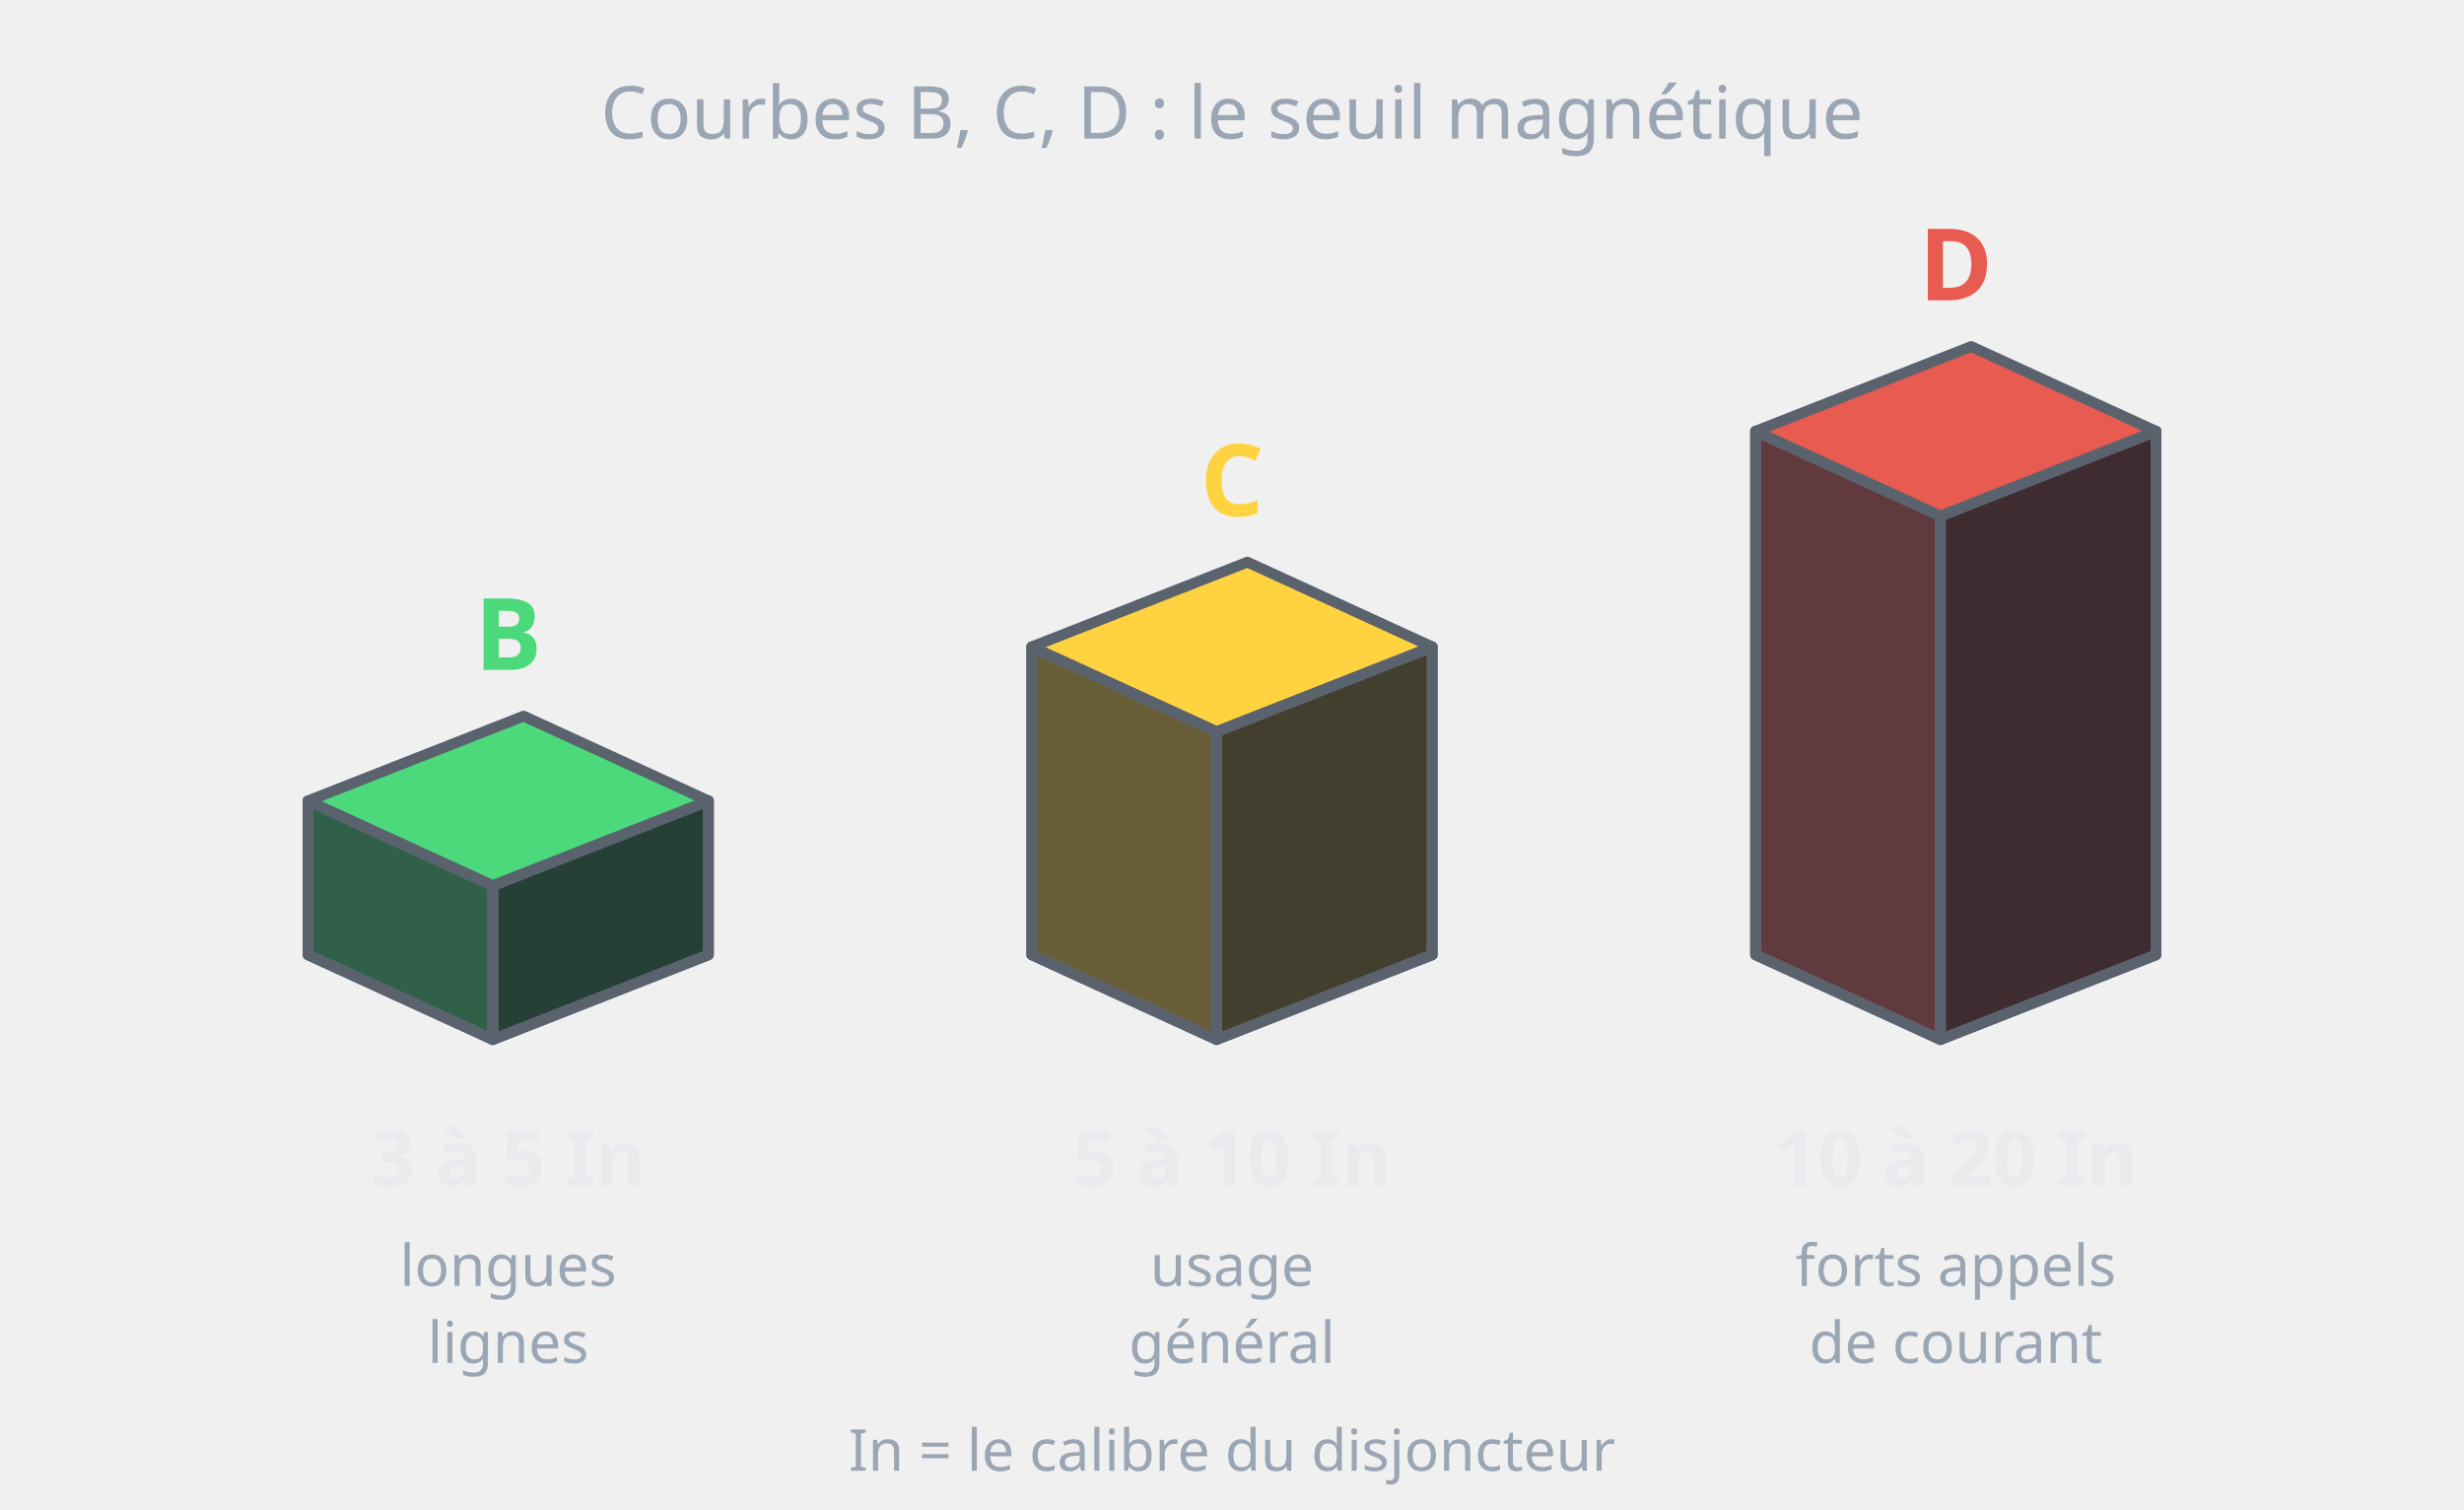
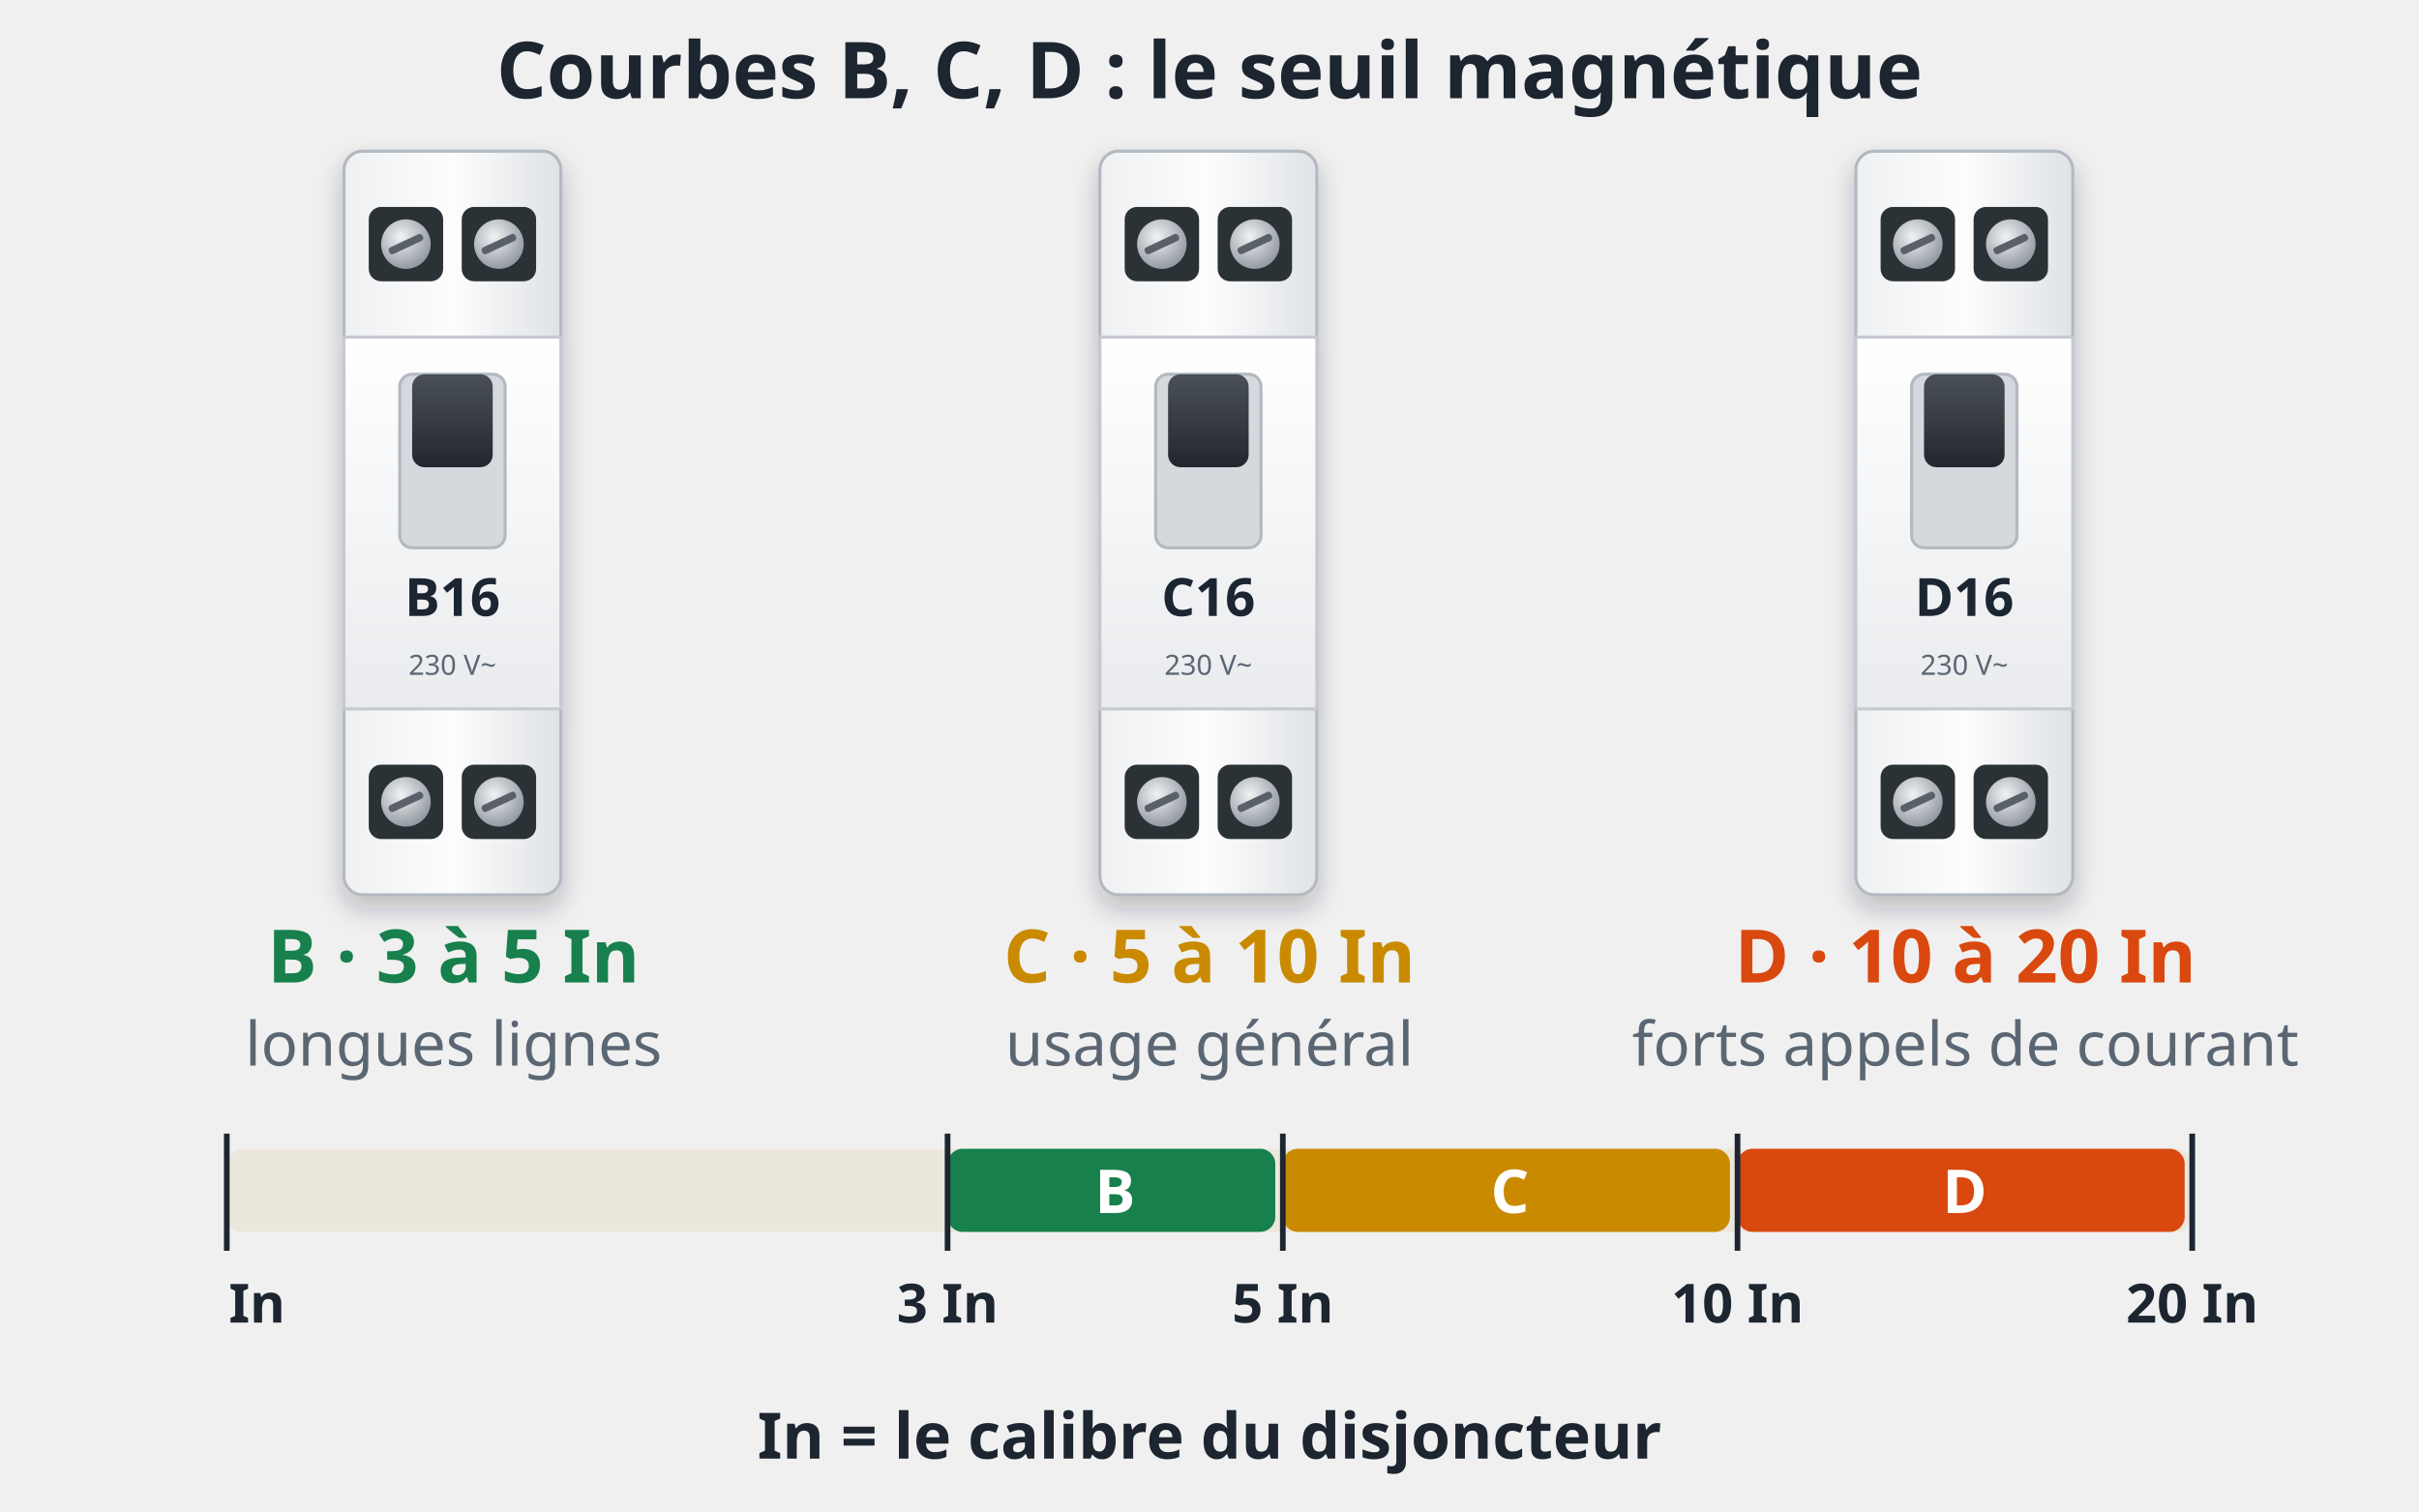
- <svg xmlns="http://www.w3.org/2000/svg" viewBox="0 0 320 196" font-family="'Segoe UI',system-ui,sans-serif" role="img" aria-label="Courbes de déclenchement magnétique : courbe B entre 3 et 5 fois In, courbe C entre 5 et 10 fois In, courbe D entre 10 et 20 fois In">
-   <text x="160" y="18" text-anchor="middle" font-size="9.5" fill="#9aa6b3" font-weight="normal">Courbes B, C, D : le seuil magnétique</text>
-   <polygon points="40,104 64,115 64,135 40,124" fill="#262c34" stroke="#5a626e" stroke-width="1.4" stroke-linejoin="round" />
-   <polygon points="40,104 64,115 64,135 40,124" fill="#4cd97b" fill-opacity="0.3" stroke="#5a626e" stroke-width="1.4" stroke-linejoin="round" />
-   <polygon points="64,115 92,104 92,124 64,135" fill="#1f242b" stroke="#5a626e" stroke-width="1.4" stroke-linejoin="round" />
-   <polygon points="64,115 92,104 92,124 64,135" fill="#4cd97b" fill-opacity="0.16" stroke="#5a626e" stroke-width="1.4" stroke-linejoin="round" />
-   <polygon points="40,104 68,93 92,104 64,115" fill="#4cd97b" stroke="#5a626e" stroke-width="1.4" stroke-linejoin="round" />
-   <text x="66" y="87" text-anchor="middle" font-size="13" fill="#4cd97b" font-weight="bold">B</text>
-   <text x="66" y="154" text-anchor="middle" font-size="10" fill="#e8eaed" font-weight="bold">3 à 5 In</text>
-   <text x="66" y="167" text-anchor="middle" font-size="7.5" fill="#9aa6b3" font-weight="normal">longues</text>
-   <text x="66" y="177" text-anchor="middle" font-size="7.5" fill="#9aa6b3" font-weight="normal">lignes</text>
-   <polygon points="134,84 158,95 158,135 134,124" fill="#262c34" stroke="#5a626e" stroke-width="1.4" stroke-linejoin="round" />
-   <polygon points="134,84 158,95 158,135 134,124" fill="#ffd23f" fill-opacity="0.3" stroke="#5a626e" stroke-width="1.4" stroke-linejoin="round" />
-   <polygon points="158,95 186,84 186,124 158,135" fill="#1f242b" stroke="#5a626e" stroke-width="1.4" stroke-linejoin="round" />
-   <polygon points="158,95 186,84 186,124 158,135" fill="#ffd23f" fill-opacity="0.16" stroke="#5a626e" stroke-width="1.4" stroke-linejoin="round" />
-   <polygon points="134,84 162,73 186,84 158,95" fill="#ffd23f" stroke="#5a626e" stroke-width="1.4" stroke-linejoin="round" />
-   <text x="160" y="67" text-anchor="middle" font-size="13" fill="#ffd23f" font-weight="bold">C</text>
-   <text x="160" y="154" text-anchor="middle" font-size="10" fill="#e8eaed" font-weight="bold">5 à 10 In</text>
-   <text x="160" y="167" text-anchor="middle" font-size="7.5" fill="#9aa6b3" font-weight="normal">usage</text>
-   <text x="160" y="177" text-anchor="middle" font-size="7.5" fill="#9aa6b3" font-weight="normal">général</text>
-   <polygon points="228,56 252,67 252,135 228,124" fill="#262c34" stroke="#5a626e" stroke-width="1.4" stroke-linejoin="round" />
-   <polygon points="228,56 252,67 252,135 228,124" fill="#e85b50" fill-opacity="0.3" stroke="#5a626e" stroke-width="1.4" stroke-linejoin="round" />
-   <polygon points="252,67 280,56 280,124 252,135" fill="#1f242b" stroke="#5a626e" stroke-width="1.4" stroke-linejoin="round" />
-   <polygon points="252,67 280,56 280,124 252,135" fill="#e85b50" fill-opacity="0.16" stroke="#5a626e" stroke-width="1.4" stroke-linejoin="round" />
-   <polygon points="228,56 256,45 280,56 252,67" fill="#e85b50" stroke="#5a626e" stroke-width="1.4" stroke-linejoin="round" />
-   <text x="254" y="39" text-anchor="middle" font-size="13" fill="#e85b50" font-weight="bold">D</text>
-   <text x="254" y="154" text-anchor="middle" font-size="10" fill="#e8eaed" font-weight="bold">10 à 20 In</text>
-   <text x="254" y="167" text-anchor="middle" font-size="7.5" fill="#9aa6b3" font-weight="normal">forts appels</text>
-   <text x="254" y="177" text-anchor="middle" font-size="7.5" fill="#9aa6b3" font-weight="normal">de courant</text>
-   <text x="160" y="191" text-anchor="middle" font-size="7.5" fill="#9aa6b3" font-weight="normal">In = le calibre du disjoncteur</text>
+ <svg xmlns="http://www.w3.org/2000/svg" viewBox="0 0 640 400" font-family="'Segoe UI',system-ui,sans-serif" role="img" aria-label="Courbes de déclenchement magnétique : courbe B entre 3 et 5 fois In, courbe C entre 5 et 10 fois In, courbe D entre 10 et 20 fois In">
+   <defs>
+     <linearGradient id="corps" x1="0" y1="0" x2="1" y2="0">
+       <stop offset="0" stop-color="#eef0f2" />
+       <stop offset=".5" stop-color="#fdfdfd" />
+       <stop offset="1" stop-color="#dfe2e6" />
+     </linearGradient>
+     <linearGradient id="nez" x1="0" y1="0" x2="0" y2="1">
+       <stop offset="0" stop-color="#ffffff" />
+       <stop offset="1" stop-color="#e9ebee" />
+     </linearGradient>
+     <linearGradient id="manette" x1="0" y1="0" x2="0" y2="1">
+       <stop offset="0" stop-color="#4a5058" />
+       <stop offset="1" stop-color="#23272c" />
+     </linearGradient>
+     <radialGradient id="vis" cx=".4" cy=".35" r=".7">
+       <stop offset="0" stop-color="#f1f2f4" />
+       <stop offset="1" stop-color="#8d949c" />
+     </radialGradient>
+     <linearGradient id="cuivreH" x1="0" y1="0" x2="0" y2="1">
+       <stop offset="0" stop-color="#f0b77a" />
+       <stop offset=".5" stop-color="#c9782f" />
+       <stop offset="1" stop-color="#8f4f17" />
+     </linearGradient>
+     <linearGradient id="cuivreV" x1="0" y1="0" x2="1" y2="0">
+       <stop offset="0" stop-color="#8f4f17" />
+       <stop offset=".45" stop-color="#f0b77a" />
+       <stop offset="1" stop-color="#9a5a1f" />
+     </linearGradient>
+     <linearGradient id="acierH" x1="0" y1="0" x2="0" y2="1">
+       <stop offset="0" stop-color="#f4f5f7" />
+       <stop offset=".5" stop-color="#aab1b9" />
+       <stop offset="1" stop-color="#7d858e" />
+     </linearGradient>
+     <linearGradient id="cylH" x1="0" y1="0" x2="0" y2="1">
+       <stop offset="0" stop-color="#d9dde1" />
+       <stop offset=".35" stop-color="#ffffff" />
+       <stop offset="1" stop-color="#c3c8ce" />
+     </linearGradient>
+     <linearGradient id="gaineV" x1="0" y1="0" x2="1" y2="0">
+       <stop offset="0" stop-color="#a81d1d" />
+       <stop offset=".4" stop-color="#ef4a4a" />
+       <stop offset="1" stop-color="#b02020" />
+     </linearGradient>
+     <linearGradient id="chaud" x1="0" y1="0" x2="1" y2="0">
+       <stop offset="0" stop-color="#3a3f46" />
+       <stop offset=".5" stop-color="#e8590c" />
+       <stop offset="1" stop-color="#ff3b1f" />
+     </linearGradient>
+     <filter id="ombre" x="-15%" y="-15%" width="130%" height="140%">
+       <feDropShadow dx="0" dy="4" stdDeviation="4" flood-color="#1b2430" flood-opacity=".25" />
+     </filter>
+     <g id="borne">
+       <rect x="-12" y="-12" width="24" height="24" rx="4" fill="#2b3036" />
+       <circle r="8" fill="url(#vis)" />
+       <rect x="-6" y="-1.2" width="12" height="2.4" rx="1" fill="#5a616a" transform="rotate(-25)" />
+     </g>
+   </defs>
+   <text x="320.0" y="26" text-anchor="middle" font-size="20.8" font-weight="800" fill="#1c2530">Courbes B, C, D : le seuil magnétique</text>
+   <g transform="translate(91 40) scale(0.82)" filter="url(#ombre)">
+     <rect width="70" height="240" rx="6" fill="url(#corps)" stroke="#b3b9c0" />
+     <rect y="60" width="70" height="120" fill="url(#nez)" stroke="#c5cad0" />
+     <use href="#borne" x="20" y="30" />
+     <use href="#borne" x="50" y="30" />
+     <use href="#borne" x="20" y="210" />
+     <use href="#borne" x="50" y="210" />
+     <rect x="18" y="72" width="34" height="56" rx="4" fill="#d5d9de" stroke="#b3b9c0" />
+     <rect x="22" y="72" width="26" height="30" rx="4" fill="url(#manette)" />
+     <text x="35" y="150" text-anchor="middle" font-size="17" font-weight="800" fill="#1c2530">B16</text>
+     <text x="35" y="169" text-anchor="middle" font-size="9" font-weight="500" fill="#5b6673">230 V~</text>
+   </g>
+   <text x="120" y="260" text-anchor="middle" font-size="19.5" font-weight="800" fill="#17804c">B · 3 à 5 In</text>
+   <text x="120" y="282" text-anchor="middle" font-size="16.2" font-weight="500" fill="#5b6673">longues lignes</text>
+   <g transform="translate(291 40) scale(0.82)" filter="url(#ombre)">
+     <rect width="70" height="240" rx="6" fill="url(#corps)" stroke="#b3b9c0" />
+     <rect y="60" width="70" height="120" fill="url(#nez)" stroke="#c5cad0" />
+     <use href="#borne" x="20" y="30" />
+     <use href="#borne" x="50" y="30" />
+     <use href="#borne" x="20" y="210" />
+     <use href="#borne" x="50" y="210" />
+     <rect x="18" y="72" width="34" height="56" rx="4" fill="#d5d9de" stroke="#b3b9c0" />
+     <rect x="22" y="72" width="26" height="30" rx="4" fill="url(#manette)" />
+     <text x="35" y="150" text-anchor="middle" font-size="17" font-weight="800" fill="#1c2530">C16</text>
+     <text x="35" y="169" text-anchor="middle" font-size="9" font-weight="500" fill="#5b6673">230 V~</text>
+   </g>
+   <text x="320" y="260" text-anchor="middle" font-size="19.5" font-weight="800" fill="#c98a00">C · 5 à 10 In</text>
+   <text x="320" y="282" text-anchor="middle" font-size="16.2" font-weight="500" fill="#5b6673">usage général</text>
+   <g transform="translate(491 40) scale(0.82)" filter="url(#ombre)">
+     <rect width="70" height="240" rx="6" fill="url(#corps)" stroke="#b3b9c0" />
+     <rect y="60" width="70" height="120" fill="url(#nez)" stroke="#c5cad0" />
+     <use href="#borne" x="20" y="30" />
+     <use href="#borne" x="50" y="30" />
+     <use href="#borne" x="20" y="210" />
+     <use href="#borne" x="50" y="210" />
+     <rect x="18" y="72" width="34" height="56" rx="4" fill="#d5d9de" stroke="#b3b9c0" />
+     <rect x="22" y="72" width="26" height="30" rx="4" fill="url(#manette)" />
+     <text x="35" y="150" text-anchor="middle" font-size="17" font-weight="800" fill="#1c2530">D16</text>
+     <text x="35" y="169" text-anchor="middle" font-size="9" font-weight="500" fill="#5b6673">230 V~</text>
+   </g>
+   <text x="520" y="260" text-anchor="middle" font-size="19.5" font-weight="800" fill="#d9480f">D · 10 à 20 In</text>
+   <text x="520" y="282" text-anchor="middle" font-size="16.2" font-weight="500" fill="#5b6673">forts appels de courant</text>
+   <rect x="60" y="304" width="520" height="22" rx="4" fill="#ece7dc" />
+   <rect x="250.7" y="304" width="86.7" height="22" rx="4" fill="#17804c" />
+   <text x="295.0" y="321" text-anchor="middle" font-size="16" font-weight="800" fill="#fff">B</text>
+   <rect x="339.4" y="304" width="118.3" height="22" rx="4" fill="#c98a00" />
+   <text x="399.5" y="321" text-anchor="middle" font-size="16" font-weight="800" fill="#fff">C</text>
+   <rect x="459.7" y="304" width="118.3" height="22" rx="4" fill="#d9480f" />
+   <text x="519.8" y="321" text-anchor="middle" font-size="16" font-weight="800" fill="#fff">D</text>
+   <path d="M60.0 300 V331" stroke="#1c2530" stroke-width="1.5" />
+   <text x="68" y="350" text-anchor="middle" font-size="14.3" font-weight="800" fill="#1c2530">In</text>
+   <path d="M250.7 300 V331" stroke="#1c2530" stroke-width="1.5" />
+   <text x="250.7" y="350" text-anchor="middle" font-size="14.3" font-weight="800" fill="#1c2530">3 In</text>
+   <path d="M339.4 300 V331" stroke="#1c2530" stroke-width="1.5" />
+   <text x="339.4" y="350" text-anchor="middle" font-size="14.3" font-weight="800" fill="#1c2530">5 In</text>
+   <path d="M459.7 300 V331" stroke="#1c2530" stroke-width="1.5" />
+   <text x="459.7" y="350" text-anchor="middle" font-size="14.3" font-weight="800" fill="#1c2530">10 In</text>
+   <path d="M580.0 300 V331" stroke="#1c2530" stroke-width="1.5" />
+   <text x="580.0" y="350" text-anchor="middle" font-size="14.3" font-weight="800" fill="#1c2530">20 In</text>
+   <text x="320" y="386" text-anchor="middle" font-size="16.9" font-weight="800" fill="#1c2530">In = le calibre du disjoncteur</text>
</svg>
